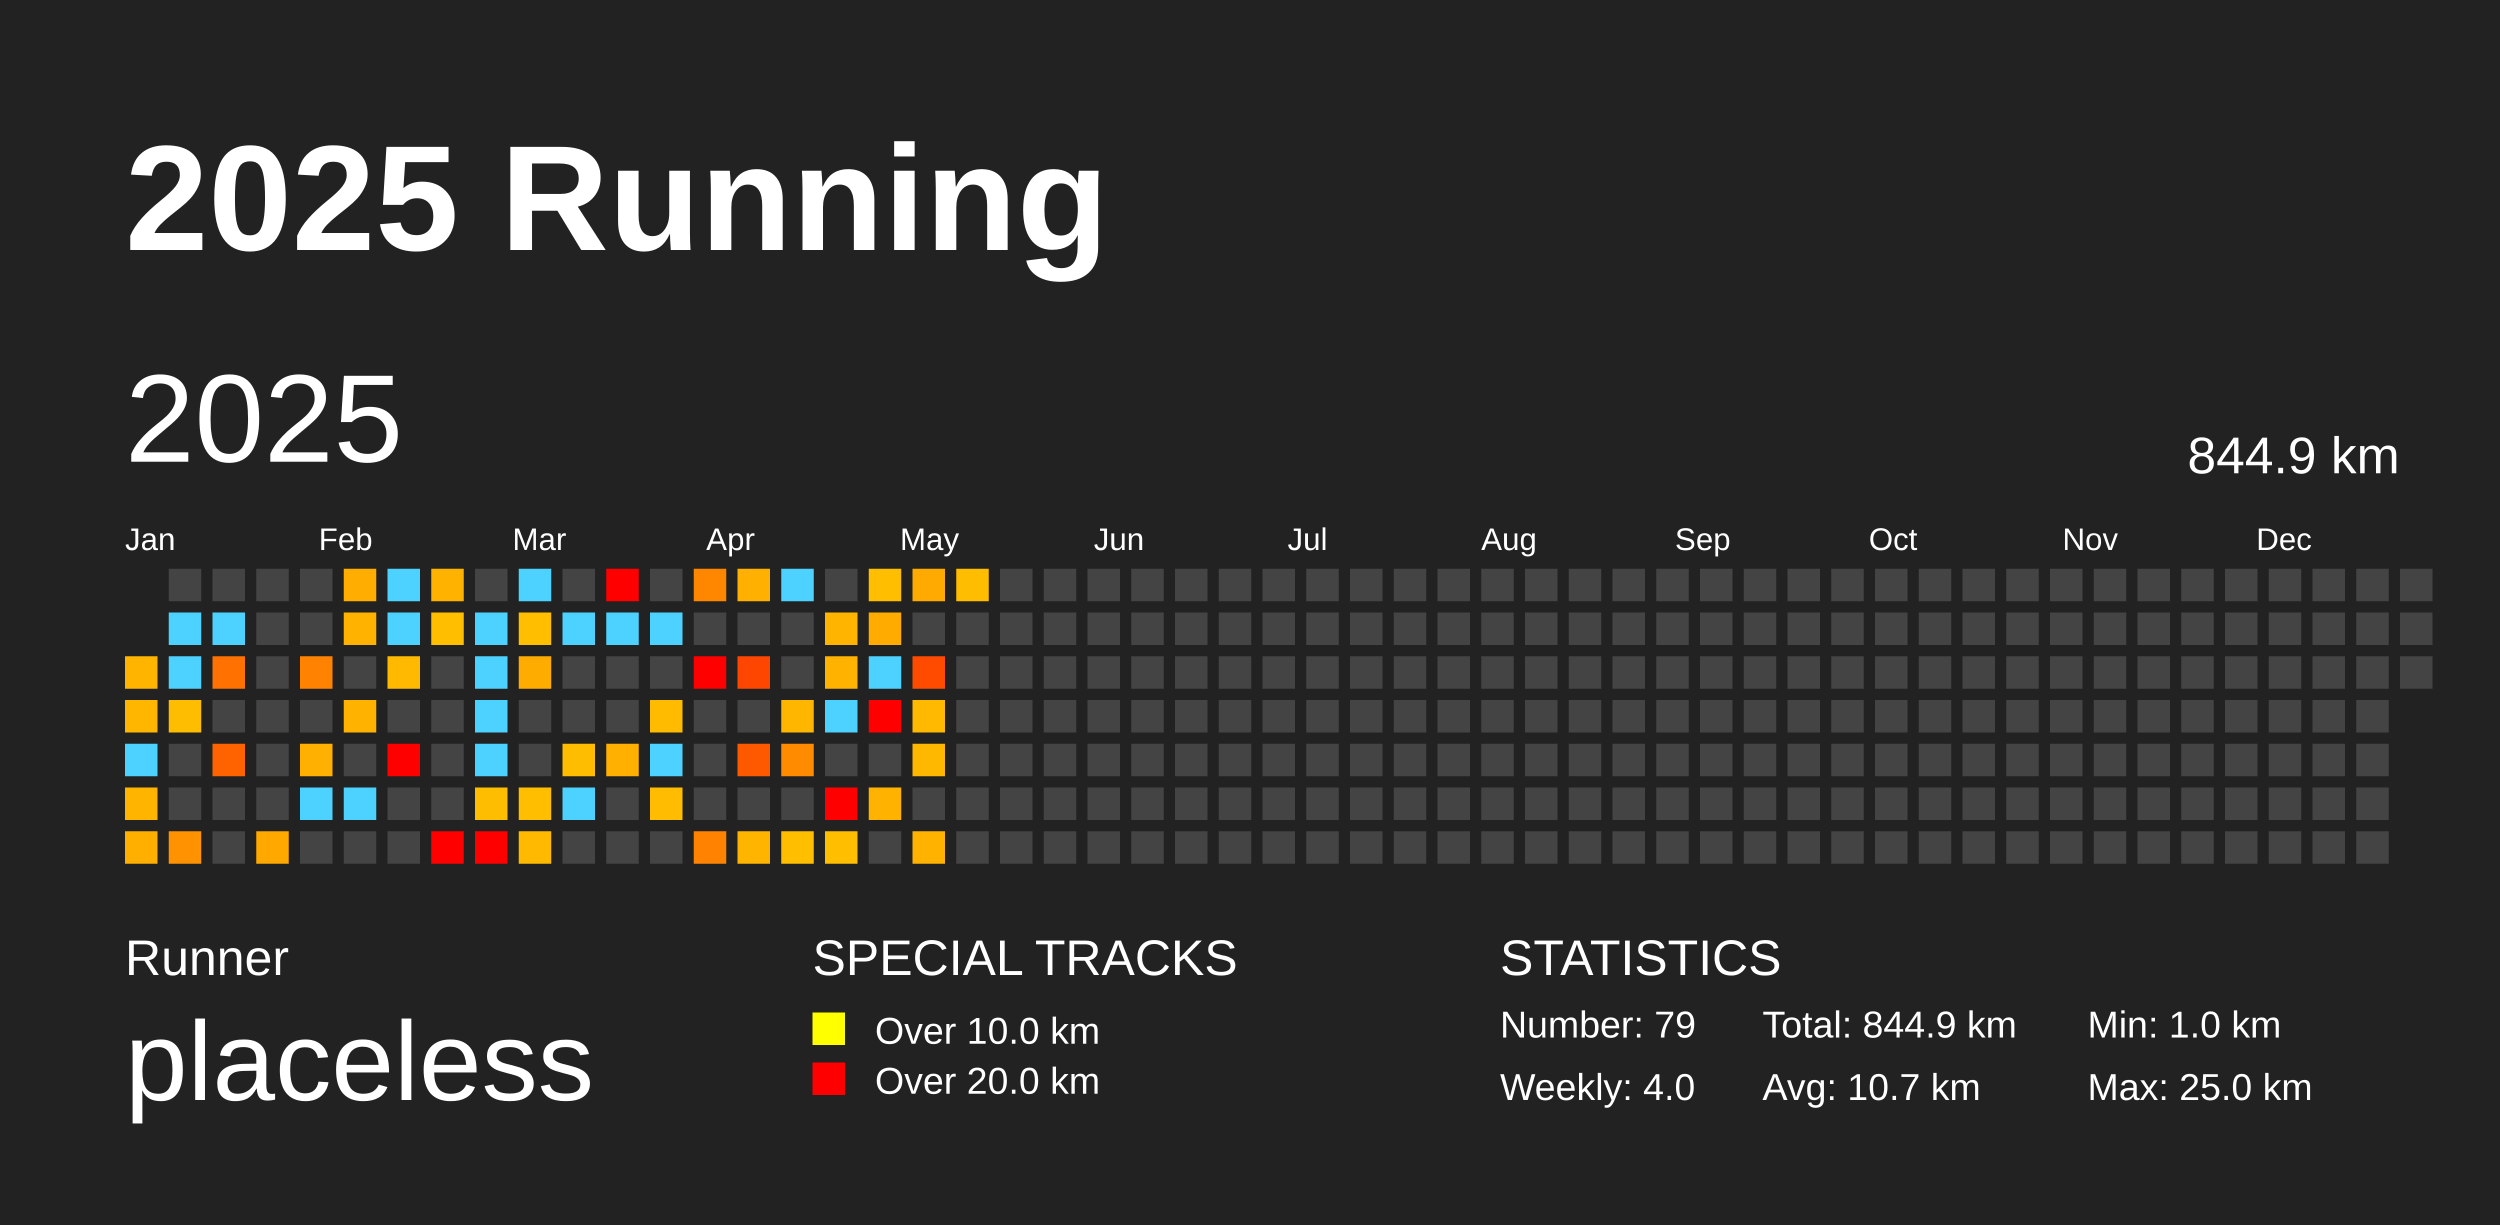
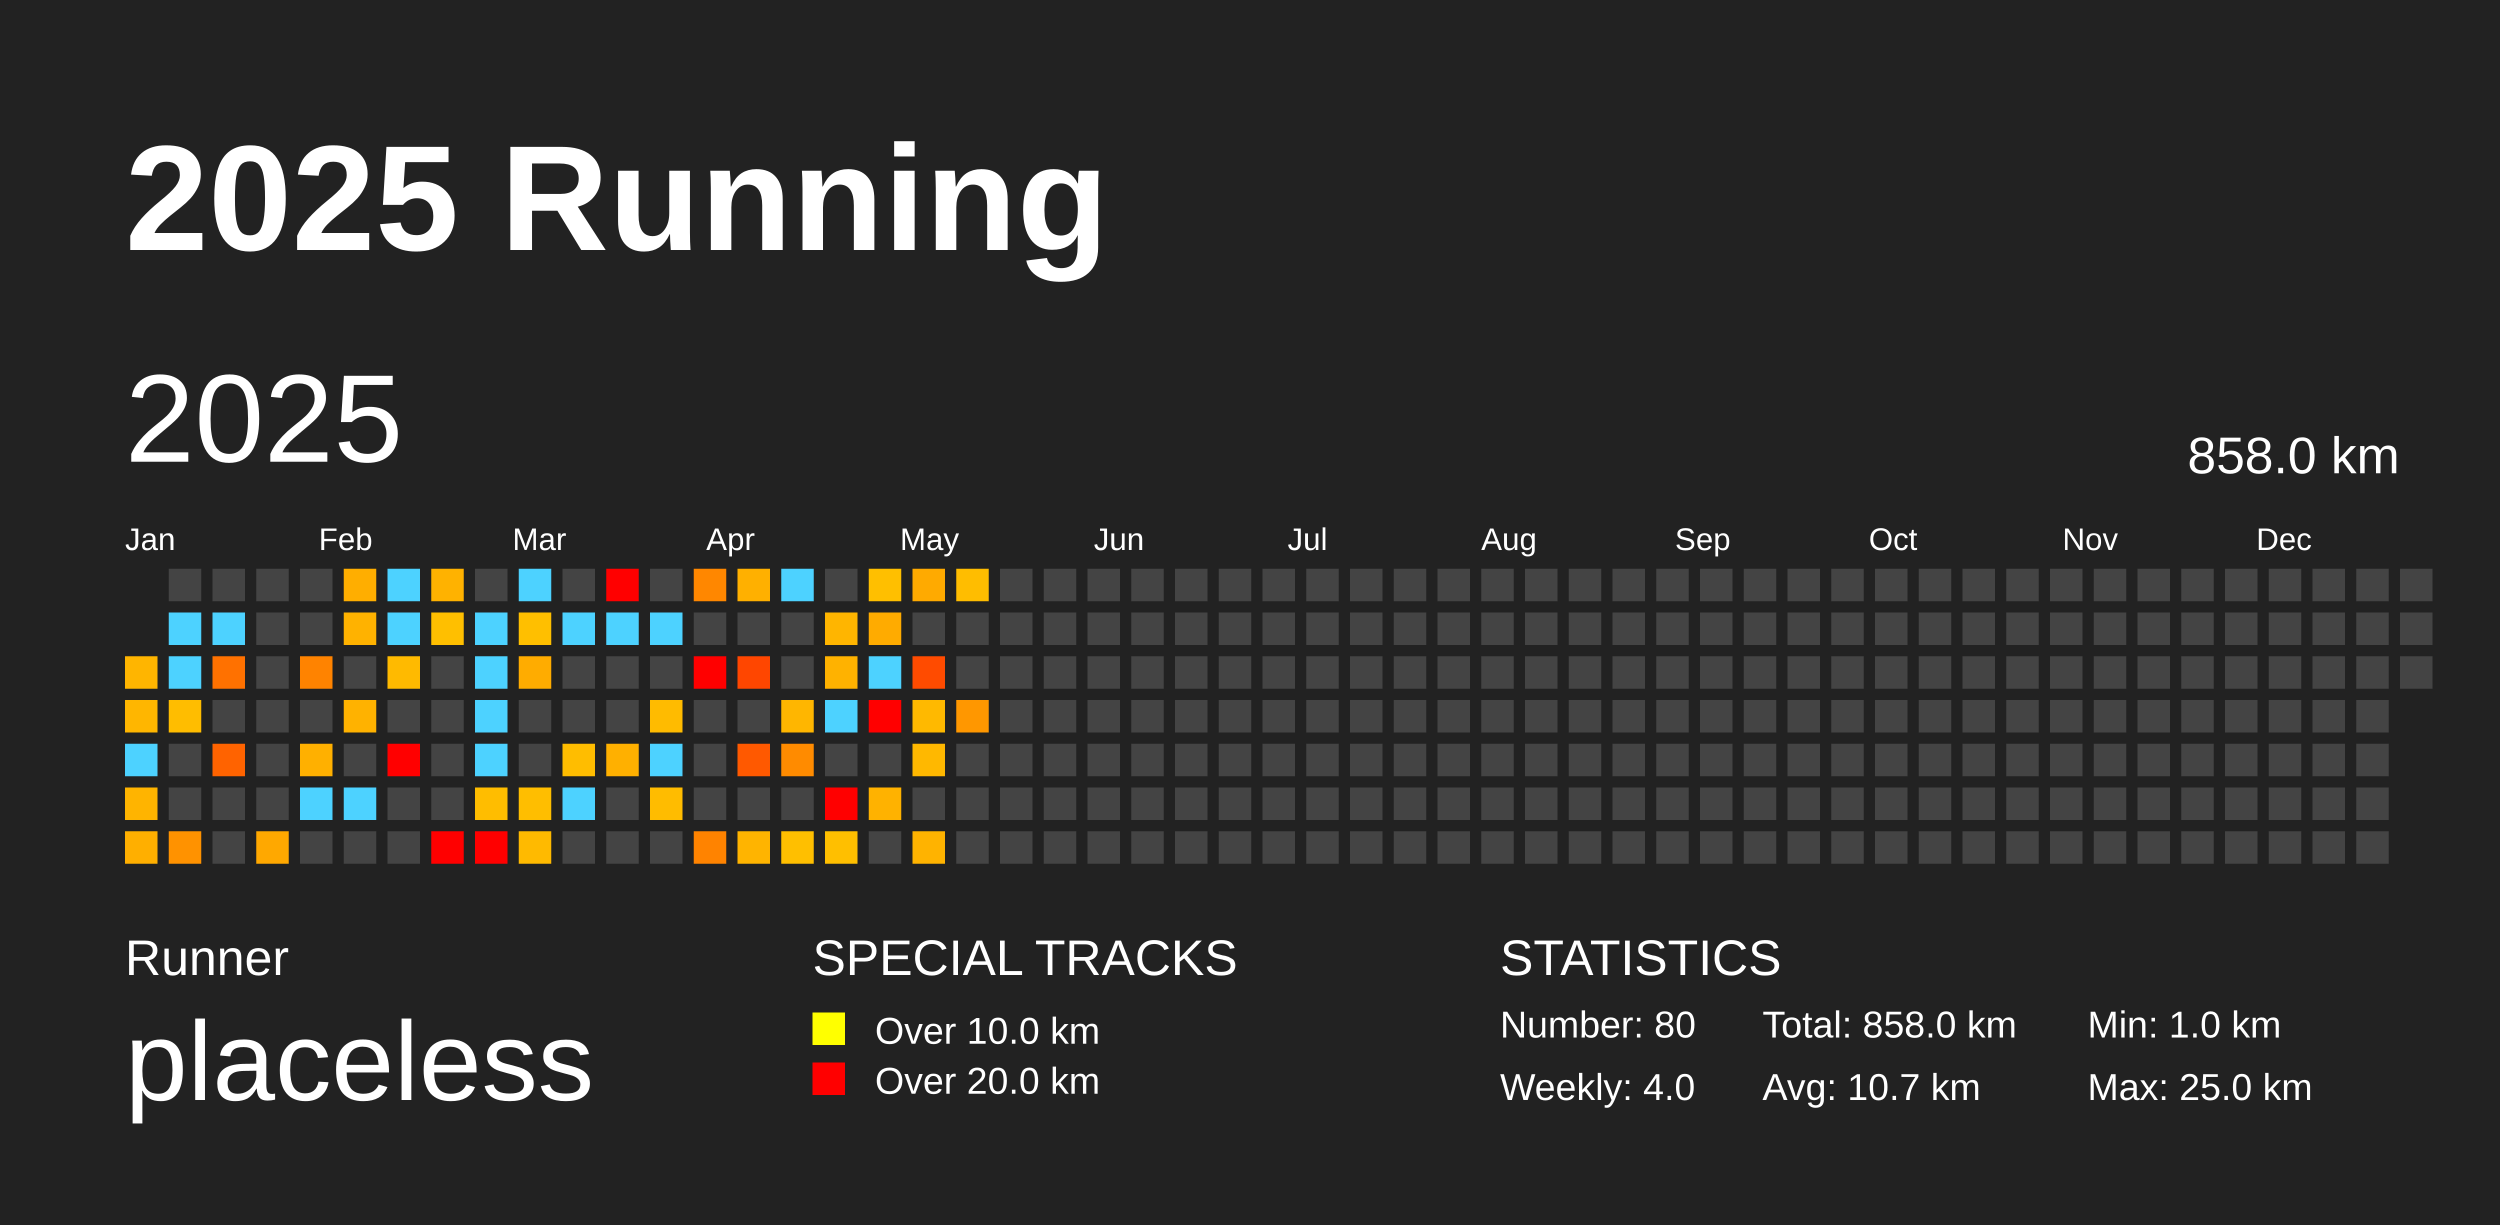
<svg xmlns="http://www.w3.org/2000/svg" baseProfile="full" height="98mm" version="1.1" viewBox="0,0,200,98" width="200mm">
  <defs />
  <rect fill="#222222" height="98" width="200" x="0" y="0" />
  <text fill="#FFFFFF" style="font-size:12px; font-family:Arial; font-weight:bold;" x="10" y="20">2025 Running</text>
  <text fill="#FFFFFF" style="font-size:4px; font-family:Arial" x="10" y="78">Runner</text>
  <text fill="#FFFFFF" style="font-size:9px; font-family:Arial" x="10" y="88">placeless</text>
  <text fill="#FFFFFF" style="font-size:4px; font-family:Arial" x="65" y="78">SPECIAL TRACKS</text>
  <rect fill="yellow" height="2.6" width="2.6" x="65" y="81" />
  <text fill="#FFFFFF" style="font-size:3px; font-family:Arial" x="70" y="83.5">Over 10.0 km</text>
  <rect fill="red" height="2.6" width="2.6" x="65" y="85" />
  <text fill="#FFFFFF" style="font-size:3px; font-family:Arial" x="70" y="87.5">Over 20.0 km</text>
  <text fill="#FFFFFF" style="font-size:4px; font-family:Arial" x="120" y="78">STATISTICS</text>
-   <text fill="#FFFFFF" style="font-size:3px; font-family:Arial" x="120" y="83">Number: 79</text>
+   <text fill="#FFFFFF" style="font-size:3px; font-family:Arial" x="120" y="83">Number: 80</text>
  <text fill="#FFFFFF" style="font-size:3px; font-family:Arial" x="120" y="88">Weekly: 4.0</text>
-   <text fill="#FFFFFF" style="font-size:3px; font-family:Arial" x="141" y="83">Total: 844.9 km</text>
+   <text fill="#FFFFFF" style="font-size:3px; font-family:Arial" x="141" y="83">Total: 858.0 km</text>
  <text fill="#FFFFFF" style="font-size:3px; font-family:Arial" x="141" y="88">Avg: 10.7 km</text>
  <text fill="#FFFFFF" style="font-size:3px; font-family:Arial" x="167" y="83">Min: 1.0 km</text>
  <text fill="#FFFFFF" style="font-size:3px; font-family:Arial" x="167" y="88">Max: 25.0 km</text>
  <text dominant-baseline="hanging" fill="#FFFFFF" style="font-size:10.0px; font-family:Arial;" x="10" y="30">2025</text>
-   <text dominant-baseline="hanging" fill="#FFFFFF" style="font-size:4.125px; font-family:Arial;" x="175" y="35">844.9 km</text>
+   <text dominant-baseline="hanging" fill="#FFFFFF" style="font-size:4.125px; font-family:Arial;" x="175" y="35">858.0 km</text>
  <text fill="#FFFFFF" style="font-size:2.5px; font-family:Arial" x="10.0" y="44">Jan</text>
  <text fill="#FFFFFF" style="font-size:2.5px; font-family:Arial" x="25.5" y="44">Feb</text>
  <text fill="#FFFFFF" style="font-size:2.5px; font-family:Arial" x="41.0" y="44">Mar</text>
  <text fill="#FFFFFF" style="font-size:2.5px; font-family:Arial" x="56.5" y="44">Apr</text>
  <text fill="#FFFFFF" style="font-size:2.5px; font-family:Arial" x="72.0" y="44">May</text>
  <text fill="#FFFFFF" style="font-size:2.5px; font-family:Arial" x="87.5" y="44">Jun</text>
  <text fill="#FFFFFF" style="font-size:2.5px; font-family:Arial" x="103.0" y="44">Jul</text>
  <text fill="#FFFFFF" style="font-size:2.5px; font-family:Arial" x="118.5" y="44">Aug</text>
  <text fill="#FFFFFF" style="font-size:2.5px; font-family:Arial" x="134.0" y="44">Sep</text>
  <text fill="#FFFFFF" style="font-size:2.5px; font-family:Arial" x="149.5" y="44">Oct</text>
  <text fill="#FFFFFF" style="font-size:2.5px; font-family:Arial" x="165.0" y="44">Nov</text>
  <text fill="#FFFFFF" style="font-size:2.5px; font-family:Arial" x="180.5" y="44">Dec</text>
  <rect fill="#ffb500" height="2.6" width="2.6" x="10.0" y="52.5" />
  <rect fill="#ffb600" height="2.6" width="2.6" x="10.0" y="56.0" />
  <rect fill="#4dd2ff" height="2.6" width="2.6" x="10.0" y="59.5" />
  <rect fill="#ffb400" height="2.6" width="2.6" x="10.0" y="63.0" />
  <rect fill="#ffaf00" height="2.6" width="2.6" x="10.0" y="66.5" />
  <rect fill="#444444" height="2.6" width="2.6" x="13.5" y="45.5" />
  <rect fill="#4dd2ff" height="2.6" width="2.6" x="13.5" y="49.0" />
  <rect fill="#4dd2ff" height="2.6" width="2.6" x="13.5" y="52.5" />
  <rect fill="#ffbd00" height="2.6" width="2.6" x="13.5" y="56.0" />
  <rect fill="#444444" height="2.6" width="2.6" x="13.5" y="59.5" />
  <rect fill="#444444" height="2.6" width="2.6" x="13.5" y="63.0" />
  <rect fill="#ff9200" height="2.6" width="2.6" x="13.5" y="66.5" />
  <rect fill="#444444" height="2.6" width="2.6" x="17.0" y="45.5" />
  <rect fill="#4dd2ff" height="2.6" width="2.6" x="17.0" y="49.0" />
  <rect fill="#ff7100" height="2.6" width="2.6" x="17.0" y="52.5" />
  <rect fill="#444444" height="2.6" width="2.6" x="17.0" y="56.0" />
  <rect fill="#ff6300" height="2.6" width="2.6" x="17.0" y="59.5" />
  <rect fill="#444444" height="2.6" width="2.6" x="17.0" y="63.0" />
  <rect fill="#444444" height="2.6" width="2.6" x="17.0" y="66.5" />
  <rect fill="#444444" height="2.6" width="2.6" x="20.5" y="45.5" />
  <rect fill="#444444" height="2.6" width="2.6" x="20.5" y="49.0" />
  <rect fill="#444444" height="2.6" width="2.6" x="20.5" y="52.5" />
  <rect fill="#444444" height="2.6" width="2.6" x="20.5" y="56.0" />
  <rect fill="#444444" height="2.6" width="2.6" x="20.5" y="59.5" />
  <rect fill="#444444" height="2.6" width="2.6" x="20.5" y="63.0" />
  <rect fill="#ffa800" height="2.6" width="2.6" x="20.5" y="66.5" />
  <rect fill="#444444" height="2.6" width="2.6" x="24.0" y="45.5" />
  <rect fill="#444444" height="2.6" width="2.6" x="24.0" y="49.0" />
  <rect fill="#ff8300" height="2.6" width="2.6" x="24.0" y="52.5" />
  <rect fill="#444444" height="2.6" width="2.6" x="24.0" y="56.0" />
  <rect fill="#ffb000" height="2.6" width="2.6" x="24.0" y="59.5" />
  <rect fill="#4dd2ff" height="2.6" width="2.6" x="24.0" y="63.0" />
  <rect fill="#444444" height="2.6" width="2.6" x="24.0" y="66.5" />
  <rect fill="#ffae00" height="2.6" width="2.6" x="27.5" y="45.5" />
  <rect fill="#ffb200" height="2.6" width="2.6" x="27.5" y="49.0" />
  <rect fill="#444444" height="2.6" width="2.6" x="27.5" y="52.5" />
  <rect fill="#ffb200" height="2.6" width="2.6" x="27.5" y="56.0" />
  <rect fill="#444444" height="2.6" width="2.6" x="27.5" y="59.5" />
  <rect fill="#4dd2ff" height="2.6" width="2.6" x="27.5" y="63.0" />
  <rect fill="#444444" height="2.6" width="2.6" x="27.5" y="66.5" />
  <rect fill="#4dd2ff" height="2.6" width="2.6" x="31.0" y="45.5" />
  <rect fill="#4dd2ff" height="2.6" width="2.6" x="31.0" y="49.0" />
  <rect fill="#ffba00" height="2.6" width="2.6" x="31.0" y="52.5" />
  <rect fill="#444444" height="2.6" width="2.6" x="31.0" y="56.0" />
  <rect fill="red" height="2.6" width="2.6" x="31.0" y="59.5" />
  <rect fill="#444444" height="2.6" width="2.6" x="31.0" y="63.0" />
  <rect fill="#444444" height="2.6" width="2.6" x="31.0" y="66.5" />
  <rect fill="#ffb200" height="2.6" width="2.6" x="34.5" y="45.5" />
  <rect fill="#ffbf00" height="2.6" width="2.6" x="34.5" y="49.0" />
  <rect fill="#444444" height="2.6" width="2.6" x="34.5" y="52.5" />
  <rect fill="#444444" height="2.6" width="2.6" x="34.5" y="56.0" />
  <rect fill="#444444" height="2.6" width="2.6" x="34.5" y="59.5" />
  <rect fill="#444444" height="2.6" width="2.6" x="34.5" y="63.0" />
  <rect fill="red" height="2.6" width="2.6" x="34.5" y="66.5" />
  <rect fill="#444444" height="2.6" width="2.6" x="38.0" y="45.5" />
  <rect fill="#4dd2ff" height="2.6" width="2.6" x="38.0" y="49.0" />
  <rect fill="#4dd2ff" height="2.6" width="2.6" x="38.0" y="52.5" />
  <rect fill="#4dd2ff" height="2.6" width="2.6" x="38.0" y="56.0" />
  <rect fill="#4dd2ff" height="2.6" width="2.6" x="38.0" y="59.5" />
  <rect fill="#ffbd00" height="2.6" width="2.6" x="38.0" y="63.0" />
  <rect fill="red" height="2.6" width="2.6" x="38.0" y="66.5" />
  <rect fill="#4dd2ff" height="2.6" width="2.6" x="41.5" y="45.5" />
  <rect fill="#ffbf00" height="2.6" width="2.6" x="41.5" y="49.0" />
  <rect fill="#ffac00" height="2.6" width="2.6" x="41.5" y="52.5" />
  <rect fill="#444444" height="2.6" width="2.6" x="41.5" y="56.0" />
  <rect fill="#444444" height="2.6" width="2.6" x="41.5" y="59.5" />
  <rect fill="#ffbe00" height="2.6" width="2.6" x="41.5" y="63.0" />
  <rect fill="#ffba00" height="2.6" width="2.6" x="41.5" y="66.5" />
  <rect fill="#444444" height="2.6" width="2.6" x="45.0" y="45.5" />
  <rect fill="#4dd2ff" height="2.6" width="2.6" x="45.0" y="49.0" />
  <rect fill="#444444" height="2.6" width="2.6" x="45.0" y="52.5" />
  <rect fill="#444444" height="2.6" width="2.6" x="45.0" y="56.0" />
  <rect fill="#ffbd00" height="2.6" width="2.6" x="45.0" y="59.5" />
  <rect fill="#4dd2ff" height="2.6" width="2.6" x="45.0" y="63.0" />
  <rect fill="#444444" height="2.6" width="2.6" x="45.0" y="66.5" />
  <rect fill="red" height="2.6" width="2.6" x="48.5" y="45.5" />
  <rect fill="#4dd2ff" height="2.6" width="2.6" x="48.5" y="49.0" />
  <rect fill="#444444" height="2.6" width="2.6" x="48.5" y="52.5" />
  <rect fill="#444444" height="2.6" width="2.6" x="48.5" y="56.0" />
  <rect fill="#ffb000" height="2.6" width="2.6" x="48.5" y="59.5" />
  <rect fill="#444444" height="2.6" width="2.6" x="48.5" y="63.0" />
  <rect fill="#444444" height="2.6" width="2.6" x="48.5" y="66.5" />
  <rect fill="#444444" height="2.6" width="2.6" x="52.0" y="45.5" />
  <rect fill="#4dd2ff" height="2.6" width="2.6" x="52.0" y="49.0" />
  <rect fill="#444444" height="2.6" width="2.6" x="52.0" y="52.5" />
  <rect fill="#ffbb00" height="2.6" width="2.6" x="52.0" y="56.0" />
  <rect fill="#4dd2ff" height="2.6" width="2.6" x="52.0" y="59.5" />
  <rect fill="#ffbc00" height="2.6" width="2.6" x="52.0" y="63.0" />
  <rect fill="#444444" height="2.6" width="2.6" x="52.0" y="66.5" />
  <rect fill="#ff8700" height="2.6" width="2.6" x="55.5" y="45.5" />
  <rect fill="#444444" height="2.6" width="2.6" x="55.5" y="49.0" />
  <rect fill="red" height="2.6" width="2.6" x="55.5" y="52.5" />
  <rect fill="#444444" height="2.6" width="2.6" x="55.5" y="56.0" />
  <rect fill="#444444" height="2.6" width="2.6" x="55.5" y="59.5" />
  <rect fill="#444444" height="2.6" width="2.6" x="55.5" y="63.0" />
  <rect fill="#ff8300" height="2.6" width="2.6" x="55.5" y="66.5" />
  <rect fill="#ffb000" height="2.6" width="2.6" x="59.0" y="45.5" />
  <rect fill="#444444" height="2.6" width="2.6" x="59.0" y="49.0" />
  <rect fill="#ff4600" height="2.6" width="2.6" x="59.0" y="52.5" />
  <rect fill="#444444" height="2.6" width="2.6" x="59.0" y="56.0" />
  <rect fill="#ff5900" height="2.6" width="2.6" x="59.0" y="59.5" />
  <rect fill="#444444" height="2.6" width="2.6" x="59.0" y="63.0" />
  <rect fill="#ffb400" height="2.6" width="2.6" x="59.0" y="66.5" />
  <rect fill="#4dd2ff" height="2.6" width="2.6" x="62.5" y="45.5" />
  <rect fill="#444444" height="2.6" width="2.6" x="62.5" y="49.0" />
  <rect fill="#444444" height="2.6" width="2.6" x="62.5" y="52.5" />
  <rect fill="#ffb600" height="2.6" width="2.6" x="62.5" y="56.0" />
  <rect fill="#ff8b00" height="2.6" width="2.6" x="62.5" y="59.5" />
  <rect fill="#444444" height="2.6" width="2.6" x="62.5" y="63.0" />
  <rect fill="#ffbf00" height="2.6" width="2.6" x="62.5" y="66.5" />
  <rect fill="#444444" height="2.6" width="2.6" x="66.0" y="45.5" />
  <rect fill="#ffb500" height="2.6" width="2.6" x="66.0" y="49.0" />
  <rect fill="#ffb200" height="2.6" width="2.6" x="66.0" y="52.5" />
  <rect fill="#4dd2ff" height="2.6" width="2.6" x="66.0" y="56.0" />
  <rect fill="#444444" height="2.6" width="2.6" x="66.0" y="59.5" />
  <rect fill="red" height="2.6" width="2.6" x="66.0" y="63.0" />
  <rect fill="#ffbf00" height="2.6" width="2.6" x="66.0" y="66.5" />
  <rect fill="#ffbf00" height="2.6" width="2.6" x="69.5" y="45.5" />
  <rect fill="#ffab00" height="2.6" width="2.6" x="69.5" y="49.0" />
  <rect fill="#4dd2ff" height="2.6" width="2.6" x="69.5" y="52.5" />
  <rect fill="red" height="2.6" width="2.6" x="69.5" y="56.0" />
  <rect fill="#444444" height="2.6" width="2.6" x="69.5" y="59.5" />
  <rect fill="#ffb200" height="2.6" width="2.6" x="69.5" y="63.0" />
  <rect fill="#444444" height="2.6" width="2.6" x="69.5" y="66.5" />
  <rect fill="#ffaa00" height="2.6" width="2.6" x="73.0" y="45.5" />
  <rect fill="#444444" height="2.6" width="2.6" x="73.0" y="49.0" />
  <rect fill="#ff4b00" height="2.6" width="2.6" x="73.0" y="52.5" />
  <rect fill="#ffb900" height="2.6" width="2.6" x="73.0" y="56.0" />
  <rect fill="#ffb800" height="2.6" width="2.6" x="73.0" y="59.5" />
  <rect fill="#444444" height="2.6" width="2.6" x="73.0" y="63.0" />
  <rect fill="#ffb300" height="2.6" width="2.6" x="73.0" y="66.5" />
  <rect fill="#ffbd00" height="2.6" width="2.6" x="76.5" y="45.5" />
  <rect fill="#444444" height="2.6" width="2.6" x="76.5" y="49.0" />
  <rect fill="#444444" height="2.6" width="2.6" x="76.5" y="52.5" />
-   <rect fill="#444444" height="2.6" width="2.6" x="76.5" y="56.0" />
+   <rect fill="#ff9700" height="2.6" width="2.6" x="76.5" y="56.0" />
  <rect fill="#444444" height="2.6" width="2.6" x="76.5" y="59.5" />
  <rect fill="#444444" height="2.6" width="2.6" x="76.5" y="63.0" />
  <rect fill="#444444" height="2.6" width="2.6" x="76.5" y="66.5" />
  <rect fill="#444444" height="2.6" width="2.6" x="80.0" y="45.5" />
  <rect fill="#444444" height="2.6" width="2.6" x="80.0" y="49.0" />
  <rect fill="#444444" height="2.6" width="2.6" x="80.0" y="52.5" />
  <rect fill="#444444" height="2.6" width="2.6" x="80.0" y="56.0" />
  <rect fill="#444444" height="2.6" width="2.6" x="80.0" y="59.5" />
  <rect fill="#444444" height="2.6" width="2.6" x="80.0" y="63.0" />
  <rect fill="#444444" height="2.6" width="2.6" x="80.0" y="66.5" />
  <rect fill="#444444" height="2.6" width="2.6" x="83.5" y="45.5" />
  <rect fill="#444444" height="2.6" width="2.6" x="83.5" y="49.0" />
  <rect fill="#444444" height="2.6" width="2.6" x="83.5" y="52.5" />
  <rect fill="#444444" height="2.6" width="2.6" x="83.5" y="56.0" />
  <rect fill="#444444" height="2.6" width="2.6" x="83.5" y="59.5" />
  <rect fill="#444444" height="2.6" width="2.6" x="83.5" y="63.0" />
  <rect fill="#444444" height="2.6" width="2.6" x="83.5" y="66.5" />
  <rect fill="#444444" height="2.6" width="2.6" x="87.0" y="45.5" />
  <rect fill="#444444" height="2.6" width="2.6" x="87.0" y="49.0" />
  <rect fill="#444444" height="2.6" width="2.6" x="87.0" y="52.5" />
  <rect fill="#444444" height="2.6" width="2.6" x="87.0" y="56.0" />
  <rect fill="#444444" height="2.6" width="2.6" x="87.0" y="59.5" />
  <rect fill="#444444" height="2.6" width="2.6" x="87.0" y="63.0" />
  <rect fill="#444444" height="2.6" width="2.6" x="87.0" y="66.5" />
  <rect fill="#444444" height="2.6" width="2.6" x="90.5" y="45.5" />
  <rect fill="#444444" height="2.6" width="2.6" x="90.5" y="49.0" />
  <rect fill="#444444" height="2.6" width="2.6" x="90.5" y="52.5" />
  <rect fill="#444444" height="2.6" width="2.6" x="90.5" y="56.0" />
  <rect fill="#444444" height="2.6" width="2.6" x="90.5" y="59.5" />
  <rect fill="#444444" height="2.6" width="2.6" x="90.5" y="63.0" />
  <rect fill="#444444" height="2.6" width="2.6" x="90.5" y="66.5" />
  <rect fill="#444444" height="2.6" width="2.6" x="94.0" y="45.5" />
  <rect fill="#444444" height="2.6" width="2.6" x="94.0" y="49.0" />
  <rect fill="#444444" height="2.6" width="2.6" x="94.0" y="52.5" />
  <rect fill="#444444" height="2.6" width="2.6" x="94.0" y="56.0" />
  <rect fill="#444444" height="2.6" width="2.6" x="94.0" y="59.5" />
  <rect fill="#444444" height="2.6" width="2.6" x="94.0" y="63.0" />
  <rect fill="#444444" height="2.6" width="2.6" x="94.0" y="66.5" />
  <rect fill="#444444" height="2.6" width="2.6" x="97.5" y="45.5" />
  <rect fill="#444444" height="2.6" width="2.6" x="97.5" y="49.0" />
  <rect fill="#444444" height="2.6" width="2.6" x="97.5" y="52.5" />
  <rect fill="#444444" height="2.6" width="2.6" x="97.5" y="56.0" />
  <rect fill="#444444" height="2.6" width="2.6" x="97.5" y="59.5" />
  <rect fill="#444444" height="2.6" width="2.6" x="97.5" y="63.0" />
  <rect fill="#444444" height="2.6" width="2.6" x="97.5" y="66.5" />
  <rect fill="#444444" height="2.6" width="2.6" x="101.0" y="45.5" />
  <rect fill="#444444" height="2.6" width="2.6" x="101.0" y="49.0" />
  <rect fill="#444444" height="2.6" width="2.6" x="101.0" y="52.5" />
  <rect fill="#444444" height="2.6" width="2.6" x="101.0" y="56.0" />
  <rect fill="#444444" height="2.6" width="2.6" x="101.0" y="59.5" />
  <rect fill="#444444" height="2.6" width="2.6" x="101.0" y="63.0" />
  <rect fill="#444444" height="2.6" width="2.6" x="101.0" y="66.5" />
  <rect fill="#444444" height="2.6" width="2.6" x="104.5" y="45.5" />
  <rect fill="#444444" height="2.6" width="2.6" x="104.5" y="49.0" />
  <rect fill="#444444" height="2.6" width="2.6" x="104.5" y="52.5" />
  <rect fill="#444444" height="2.6" width="2.6" x="104.5" y="56.0" />
  <rect fill="#444444" height="2.6" width="2.6" x="104.5" y="59.5" />
  <rect fill="#444444" height="2.6" width="2.6" x="104.5" y="63.0" />
  <rect fill="#444444" height="2.6" width="2.6" x="104.5" y="66.5" />
  <rect fill="#444444" height="2.6" width="2.6" x="108.0" y="45.5" />
  <rect fill="#444444" height="2.6" width="2.6" x="108.0" y="49.0" />
  <rect fill="#444444" height="2.6" width="2.6" x="108.0" y="52.5" />
  <rect fill="#444444" height="2.6" width="2.6" x="108.0" y="56.0" />
  <rect fill="#444444" height="2.6" width="2.6" x="108.0" y="59.5" />
  <rect fill="#444444" height="2.6" width="2.6" x="108.0" y="63.0" />
  <rect fill="#444444" height="2.6" width="2.6" x="108.0" y="66.5" />
  <rect fill="#444444" height="2.6" width="2.6" x="111.5" y="45.5" />
  <rect fill="#444444" height="2.6" width="2.6" x="111.5" y="49.0" />
  <rect fill="#444444" height="2.6" width="2.6" x="111.5" y="52.5" />
  <rect fill="#444444" height="2.6" width="2.6" x="111.5" y="56.0" />
  <rect fill="#444444" height="2.6" width="2.6" x="111.5" y="59.5" />
  <rect fill="#444444" height="2.6" width="2.6" x="111.5" y="63.0" />
  <rect fill="#444444" height="2.6" width="2.6" x="111.5" y="66.5" />
  <rect fill="#444444" height="2.6" width="2.6" x="115.0" y="45.5" />
  <rect fill="#444444" height="2.6" width="2.6" x="115.0" y="49.0" />
  <rect fill="#444444" height="2.6" width="2.6" x="115.0" y="52.5" />
  <rect fill="#444444" height="2.6" width="2.6" x="115.0" y="56.0" />
  <rect fill="#444444" height="2.6" width="2.6" x="115.0" y="59.5" />
  <rect fill="#444444" height="2.6" width="2.6" x="115.0" y="63.0" />
  <rect fill="#444444" height="2.6" width="2.6" x="115.0" y="66.5" />
  <rect fill="#444444" height="2.6" width="2.6" x="118.5" y="45.5" />
  <rect fill="#444444" height="2.6" width="2.6" x="118.5" y="49.0" />
  <rect fill="#444444" height="2.6" width="2.6" x="118.5" y="52.5" />
  <rect fill="#444444" height="2.6" width="2.6" x="118.5" y="56.0" />
  <rect fill="#444444" height="2.6" width="2.6" x="118.5" y="59.5" />
  <rect fill="#444444" height="2.6" width="2.6" x="118.5" y="63.0" />
  <rect fill="#444444" height="2.6" width="2.6" x="118.5" y="66.5" />
  <rect fill="#444444" height="2.6" width="2.6" x="122.0" y="45.5" />
  <rect fill="#444444" height="2.6" width="2.6" x="122.0" y="49.0" />
  <rect fill="#444444" height="2.6" width="2.6" x="122.0" y="52.5" />
  <rect fill="#444444" height="2.6" width="2.6" x="122.0" y="56.0" />
  <rect fill="#444444" height="2.6" width="2.6" x="122.0" y="59.5" />
  <rect fill="#444444" height="2.6" width="2.6" x="122.0" y="63.0" />
  <rect fill="#444444" height="2.6" width="2.6" x="122.0" y="66.5" />
  <rect fill="#444444" height="2.6" width="2.6" x="125.5" y="45.5" />
  <rect fill="#444444" height="2.6" width="2.6" x="125.5" y="49.0" />
  <rect fill="#444444" height="2.6" width="2.6" x="125.5" y="52.5" />
  <rect fill="#444444" height="2.6" width="2.6" x="125.5" y="56.0" />
  <rect fill="#444444" height="2.6" width="2.6" x="125.5" y="59.5" />
  <rect fill="#444444" height="2.6" width="2.6" x="125.5" y="63.0" />
  <rect fill="#444444" height="2.6" width="2.6" x="125.5" y="66.5" />
  <rect fill="#444444" height="2.6" width="2.6" x="129.0" y="45.5" />
  <rect fill="#444444" height="2.6" width="2.6" x="129.0" y="49.0" />
  <rect fill="#444444" height="2.6" width="2.6" x="129.0" y="52.5" />
  <rect fill="#444444" height="2.6" width="2.6" x="129.0" y="56.0" />
  <rect fill="#444444" height="2.6" width="2.6" x="129.0" y="59.5" />
  <rect fill="#444444" height="2.6" width="2.6" x="129.0" y="63.0" />
  <rect fill="#444444" height="2.6" width="2.6" x="129.0" y="66.5" />
  <rect fill="#444444" height="2.6" width="2.6" x="132.5" y="45.5" />
  <rect fill="#444444" height="2.6" width="2.6" x="132.5" y="49.0" />
  <rect fill="#444444" height="2.6" width="2.6" x="132.5" y="52.5" />
  <rect fill="#444444" height="2.6" width="2.6" x="132.5" y="56.0" />
  <rect fill="#444444" height="2.6" width="2.6" x="132.5" y="59.5" />
  <rect fill="#444444" height="2.6" width="2.6" x="132.5" y="63.0" />
  <rect fill="#444444" height="2.6" width="2.6" x="132.5" y="66.5" />
  <rect fill="#444444" height="2.6" width="2.6" x="136.0" y="45.5" />
  <rect fill="#444444" height="2.6" width="2.6" x="136.0" y="49.0" />
  <rect fill="#444444" height="2.6" width="2.6" x="136.0" y="52.5" />
  <rect fill="#444444" height="2.6" width="2.6" x="136.0" y="56.0" />
  <rect fill="#444444" height="2.6" width="2.6" x="136.0" y="59.5" />
  <rect fill="#444444" height="2.6" width="2.6" x="136.0" y="63.0" />
  <rect fill="#444444" height="2.6" width="2.6" x="136.0" y="66.5" />
  <rect fill="#444444" height="2.6" width="2.6" x="139.5" y="45.5" />
  <rect fill="#444444" height="2.6" width="2.6" x="139.5" y="49.0" />
  <rect fill="#444444" height="2.6" width="2.6" x="139.5" y="52.5" />
  <rect fill="#444444" height="2.6" width="2.6" x="139.5" y="56.0" />
  <rect fill="#444444" height="2.6" width="2.6" x="139.5" y="59.5" />
  <rect fill="#444444" height="2.6" width="2.6" x="139.5" y="63.0" />
  <rect fill="#444444" height="2.6" width="2.6" x="139.5" y="66.5" />
  <rect fill="#444444" height="2.6" width="2.6" x="143.0" y="45.5" />
  <rect fill="#444444" height="2.6" width="2.6" x="143.0" y="49.0" />
  <rect fill="#444444" height="2.6" width="2.6" x="143.0" y="52.5" />
  <rect fill="#444444" height="2.6" width="2.6" x="143.0" y="56.0" />
  <rect fill="#444444" height="2.6" width="2.6" x="143.0" y="59.5" />
  <rect fill="#444444" height="2.6" width="2.6" x="143.0" y="63.0" />
  <rect fill="#444444" height="2.6" width="2.6" x="143.0" y="66.5" />
  <rect fill="#444444" height="2.6" width="2.6" x="146.5" y="45.5" />
  <rect fill="#444444" height="2.6" width="2.6" x="146.5" y="49.0" />
  <rect fill="#444444" height="2.6" width="2.6" x="146.5" y="52.5" />
  <rect fill="#444444" height="2.6" width="2.6" x="146.5" y="56.0" />
  <rect fill="#444444" height="2.6" width="2.6" x="146.5" y="59.5" />
  <rect fill="#444444" height="2.6" width="2.6" x="146.5" y="63.0" />
  <rect fill="#444444" height="2.6" width="2.6" x="146.5" y="66.5" />
  <rect fill="#444444" height="2.6" width="2.6" x="150.0" y="45.5" />
  <rect fill="#444444" height="2.6" width="2.6" x="150.0" y="49.0" />
  <rect fill="#444444" height="2.6" width="2.6" x="150.0" y="52.5" />
  <rect fill="#444444" height="2.6" width="2.6" x="150.0" y="56.0" />
  <rect fill="#444444" height="2.6" width="2.6" x="150.0" y="59.5" />
  <rect fill="#444444" height="2.6" width="2.6" x="150.0" y="63.0" />
  <rect fill="#444444" height="2.6" width="2.6" x="150.0" y="66.5" />
  <rect fill="#444444" height="2.6" width="2.6" x="153.5" y="45.5" />
  <rect fill="#444444" height="2.6" width="2.6" x="153.5" y="49.0" />
  <rect fill="#444444" height="2.6" width="2.6" x="153.5" y="52.5" />
  <rect fill="#444444" height="2.6" width="2.6" x="153.5" y="56.0" />
  <rect fill="#444444" height="2.6" width="2.6" x="153.5" y="59.5" />
  <rect fill="#444444" height="2.6" width="2.6" x="153.5" y="63.0" />
  <rect fill="#444444" height="2.6" width="2.6" x="153.5" y="66.5" />
  <rect fill="#444444" height="2.6" width="2.6" x="157.0" y="45.5" />
  <rect fill="#444444" height="2.6" width="2.6" x="157.0" y="49.0" />
  <rect fill="#444444" height="2.6" width="2.6" x="157.0" y="52.5" />
  <rect fill="#444444" height="2.6" width="2.6" x="157.0" y="56.0" />
  <rect fill="#444444" height="2.6" width="2.6" x="157.0" y="59.5" />
  <rect fill="#444444" height="2.6" width="2.6" x="157.0" y="63.0" />
  <rect fill="#444444" height="2.6" width="2.6" x="157.0" y="66.5" />
  <rect fill="#444444" height="2.6" width="2.6" x="160.5" y="45.5" />
  <rect fill="#444444" height="2.6" width="2.6" x="160.5" y="49.0" />
  <rect fill="#444444" height="2.6" width="2.6" x="160.5" y="52.5" />
  <rect fill="#444444" height="2.6" width="2.6" x="160.5" y="56.0" />
  <rect fill="#444444" height="2.6" width="2.6" x="160.5" y="59.5" />
  <rect fill="#444444" height="2.6" width="2.6" x="160.5" y="63.0" />
  <rect fill="#444444" height="2.6" width="2.6" x="160.5" y="66.5" />
  <rect fill="#444444" height="2.6" width="2.6" x="164.0" y="45.5" />
  <rect fill="#444444" height="2.6" width="2.6" x="164.0" y="49.0" />
  <rect fill="#444444" height="2.6" width="2.6" x="164.0" y="52.5" />
  <rect fill="#444444" height="2.6" width="2.6" x="164.0" y="56.0" />
  <rect fill="#444444" height="2.6" width="2.6" x="164.0" y="59.5" />
  <rect fill="#444444" height="2.6" width="2.6" x="164.0" y="63.0" />
  <rect fill="#444444" height="2.6" width="2.6" x="164.0" y="66.5" />
  <rect fill="#444444" height="2.6" width="2.6" x="167.5" y="45.5" />
  <rect fill="#444444" height="2.6" width="2.6" x="167.5" y="49.0" />
  <rect fill="#444444" height="2.6" width="2.6" x="167.5" y="52.5" />
  <rect fill="#444444" height="2.6" width="2.6" x="167.5" y="56.0" />
  <rect fill="#444444" height="2.6" width="2.6" x="167.5" y="59.5" />
  <rect fill="#444444" height="2.6" width="2.6" x="167.5" y="63.0" />
  <rect fill="#444444" height="2.6" width="2.6" x="167.5" y="66.5" />
  <rect fill="#444444" height="2.6" width="2.6" x="171.0" y="45.5" />
  <rect fill="#444444" height="2.6" width="2.6" x="171.0" y="49.0" />
  <rect fill="#444444" height="2.6" width="2.6" x="171.0" y="52.5" />
  <rect fill="#444444" height="2.6" width="2.6" x="171.0" y="56.0" />
  <rect fill="#444444" height="2.6" width="2.6" x="171.0" y="59.5" />
  <rect fill="#444444" height="2.6" width="2.6" x="171.0" y="63.0" />
  <rect fill="#444444" height="2.6" width="2.6" x="171.0" y="66.5" />
  <rect fill="#444444" height="2.6" width="2.6" x="174.5" y="45.5" />
  <rect fill="#444444" height="2.6" width="2.6" x="174.5" y="49.0" />
  <rect fill="#444444" height="2.6" width="2.6" x="174.5" y="52.5" />
  <rect fill="#444444" height="2.6" width="2.6" x="174.5" y="56.0" />
  <rect fill="#444444" height="2.6" width="2.6" x="174.5" y="59.5" />
  <rect fill="#444444" height="2.6" width="2.6" x="174.5" y="63.0" />
  <rect fill="#444444" height="2.6" width="2.6" x="174.5" y="66.5" />
  <rect fill="#444444" height="2.6" width="2.6" x="178.0" y="45.5" />
  <rect fill="#444444" height="2.6" width="2.6" x="178.0" y="49.0" />
  <rect fill="#444444" height="2.6" width="2.6" x="178.0" y="52.5" />
  <rect fill="#444444" height="2.6" width="2.6" x="178.0" y="56.0" />
  <rect fill="#444444" height="2.6" width="2.6" x="178.0" y="59.5" />
  <rect fill="#444444" height="2.6" width="2.6" x="178.0" y="63.0" />
  <rect fill="#444444" height="2.6" width="2.6" x="178.0" y="66.5" />
  <rect fill="#444444" height="2.6" width="2.6" x="181.5" y="45.5" />
  <rect fill="#444444" height="2.6" width="2.6" x="181.5" y="49.0" />
  <rect fill="#444444" height="2.6" width="2.6" x="181.5" y="52.5" />
  <rect fill="#444444" height="2.6" width="2.6" x="181.5" y="56.0" />
  <rect fill="#444444" height="2.6" width="2.6" x="181.5" y="59.5" />
  <rect fill="#444444" height="2.6" width="2.6" x="181.5" y="63.0" />
  <rect fill="#444444" height="2.6" width="2.6" x="181.5" y="66.5" />
  <rect fill="#444444" height="2.6" width="2.6" x="185.0" y="45.5" />
  <rect fill="#444444" height="2.6" width="2.6" x="185.0" y="49.0" />
  <rect fill="#444444" height="2.6" width="2.6" x="185.0" y="52.5" />
  <rect fill="#444444" height="2.6" width="2.6" x="185.0" y="56.0" />
  <rect fill="#444444" height="2.6" width="2.6" x="185.0" y="59.5" />
  <rect fill="#444444" height="2.6" width="2.6" x="185.0" y="63.0" />
  <rect fill="#444444" height="2.6" width="2.6" x="185.0" y="66.5" />
  <rect fill="#444444" height="2.6" width="2.6" x="188.5" y="45.5" />
  <rect fill="#444444" height="2.6" width="2.6" x="188.5" y="49.0" />
  <rect fill="#444444" height="2.6" width="2.6" x="188.5" y="52.5" />
  <rect fill="#444444" height="2.6" width="2.6" x="188.5" y="56.0" />
  <rect fill="#444444" height="2.6" width="2.6" x="188.5" y="59.5" />
  <rect fill="#444444" height="2.6" width="2.6" x="188.5" y="63.0" />
  <rect fill="#444444" height="2.6" width="2.6" x="188.5" y="66.5" />
  <rect fill="#444444" height="2.6" width="2.6" x="192.0" y="45.5" />
  <rect fill="#444444" height="2.6" width="2.6" x="192.0" y="49.0" />
  <rect fill="#444444" height="2.6" width="2.6" x="192.0" y="52.5" />
</svg>
